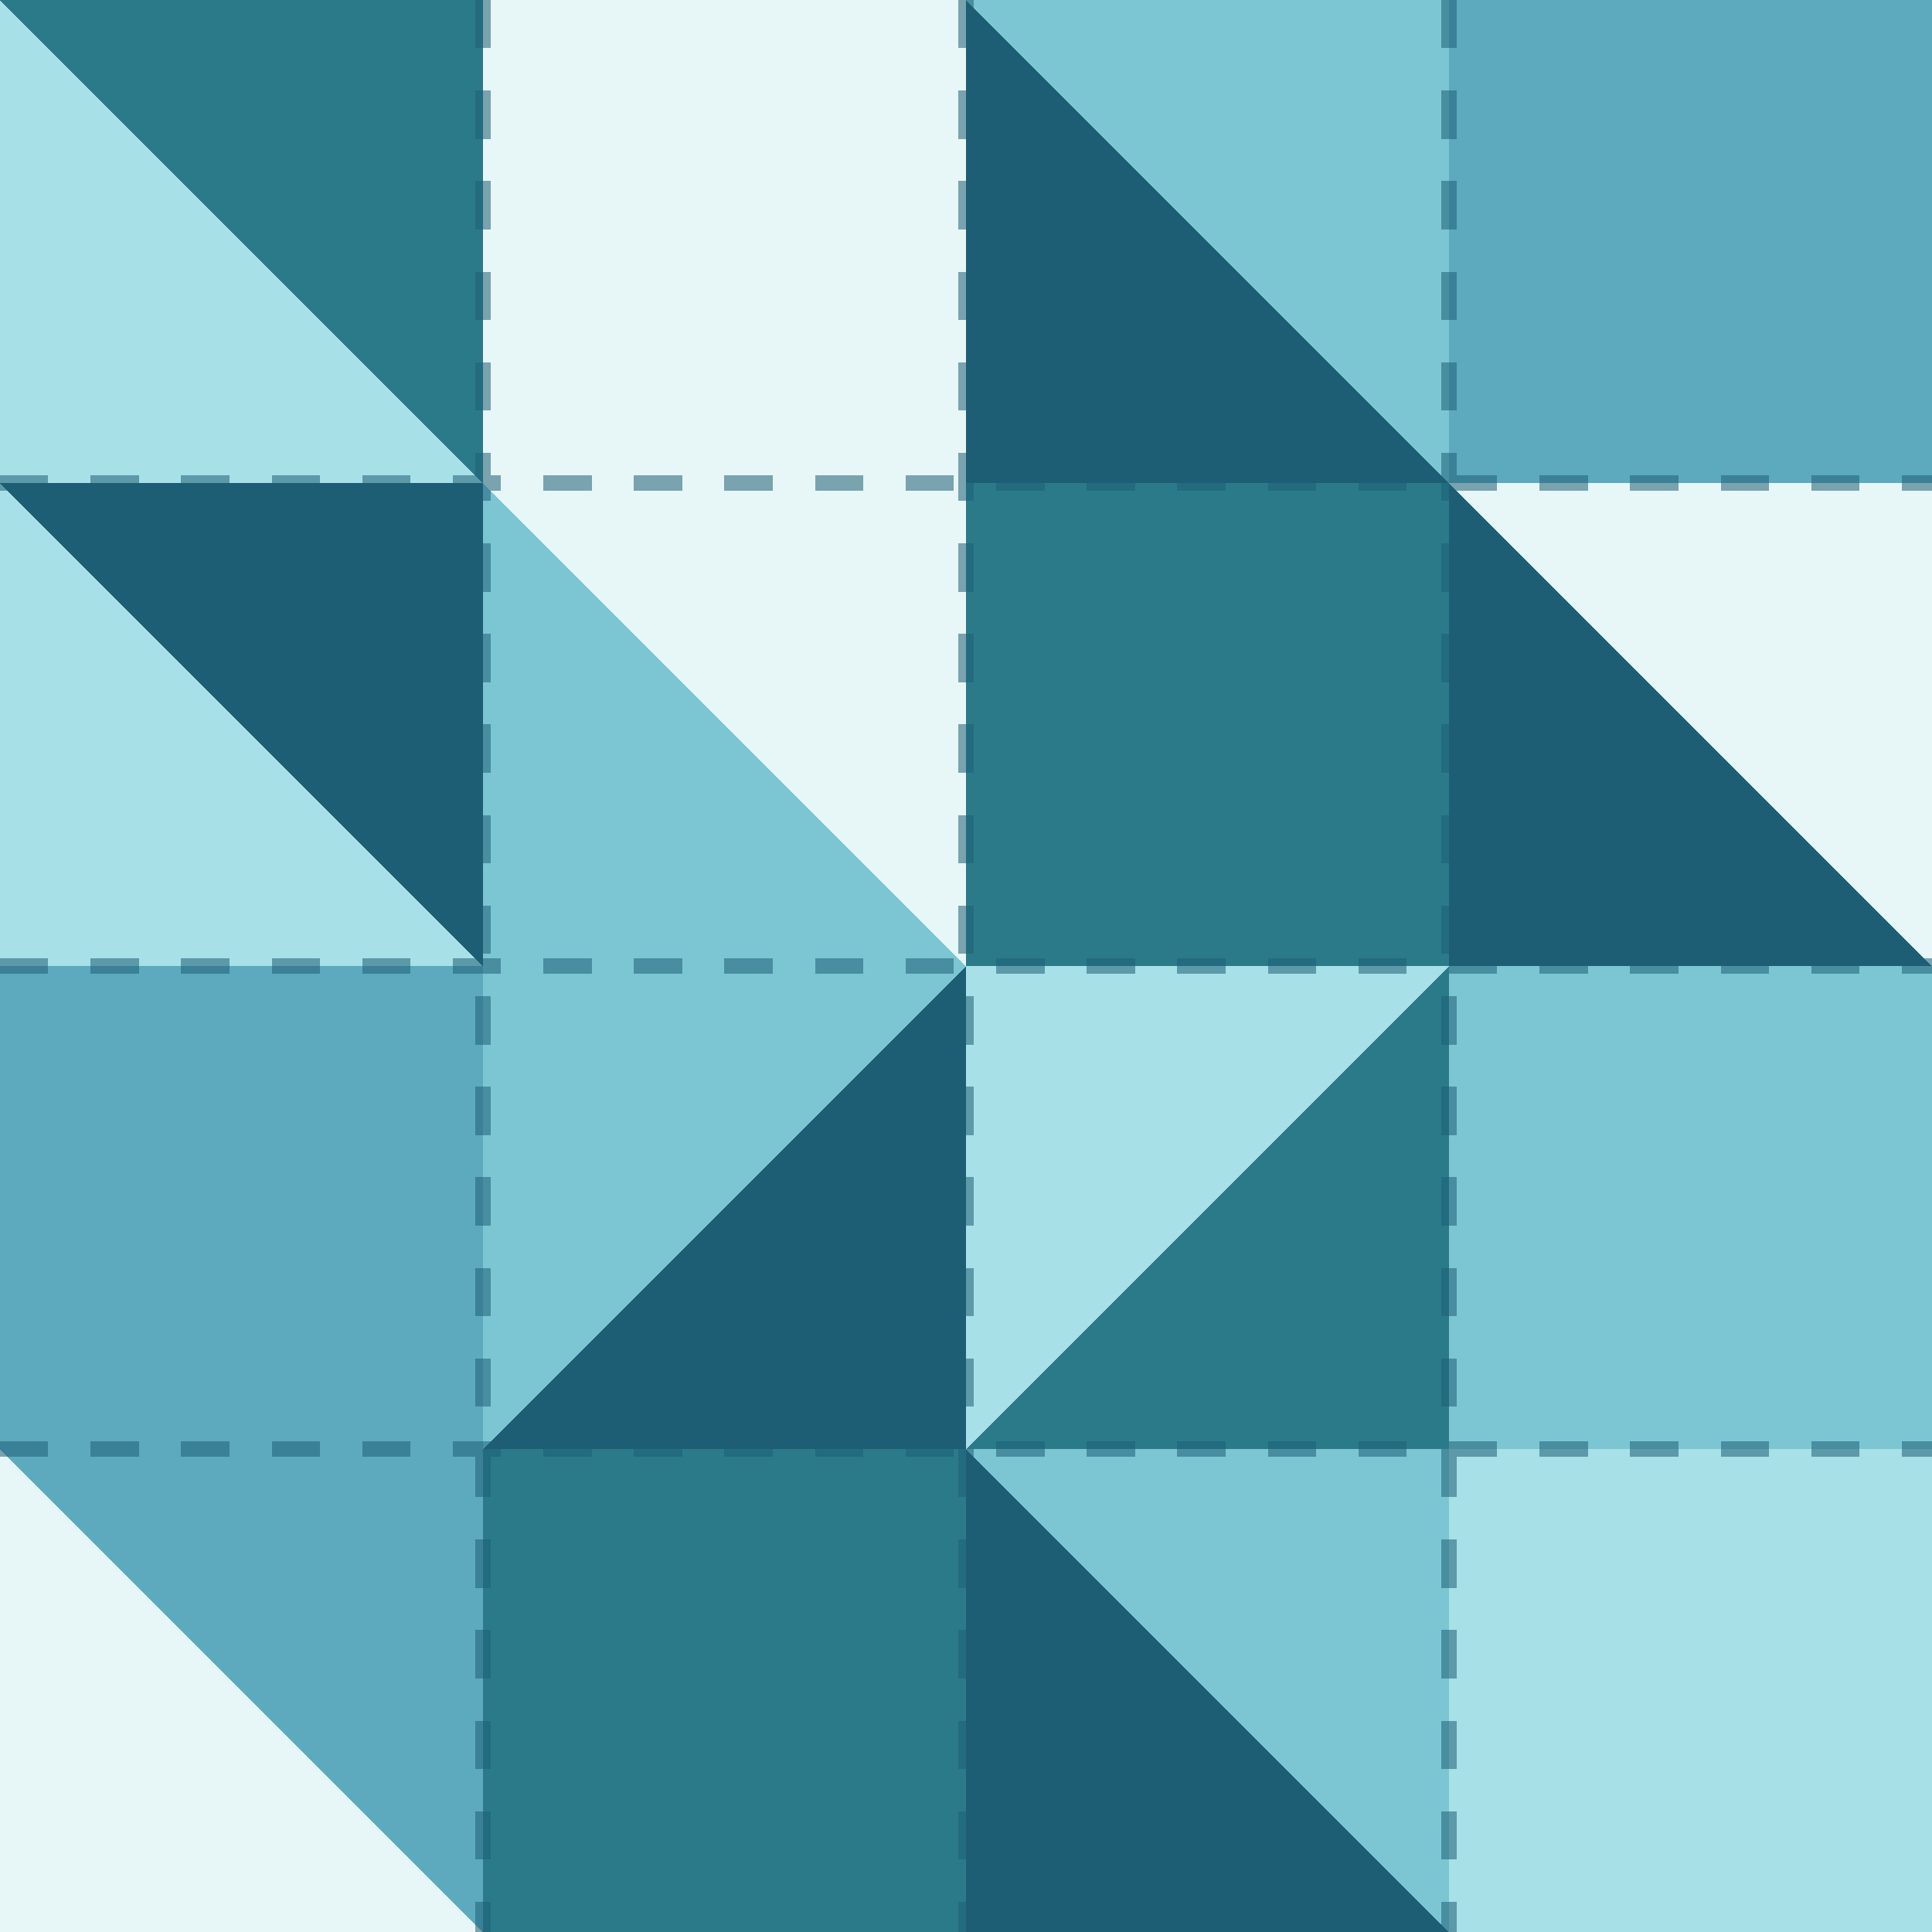
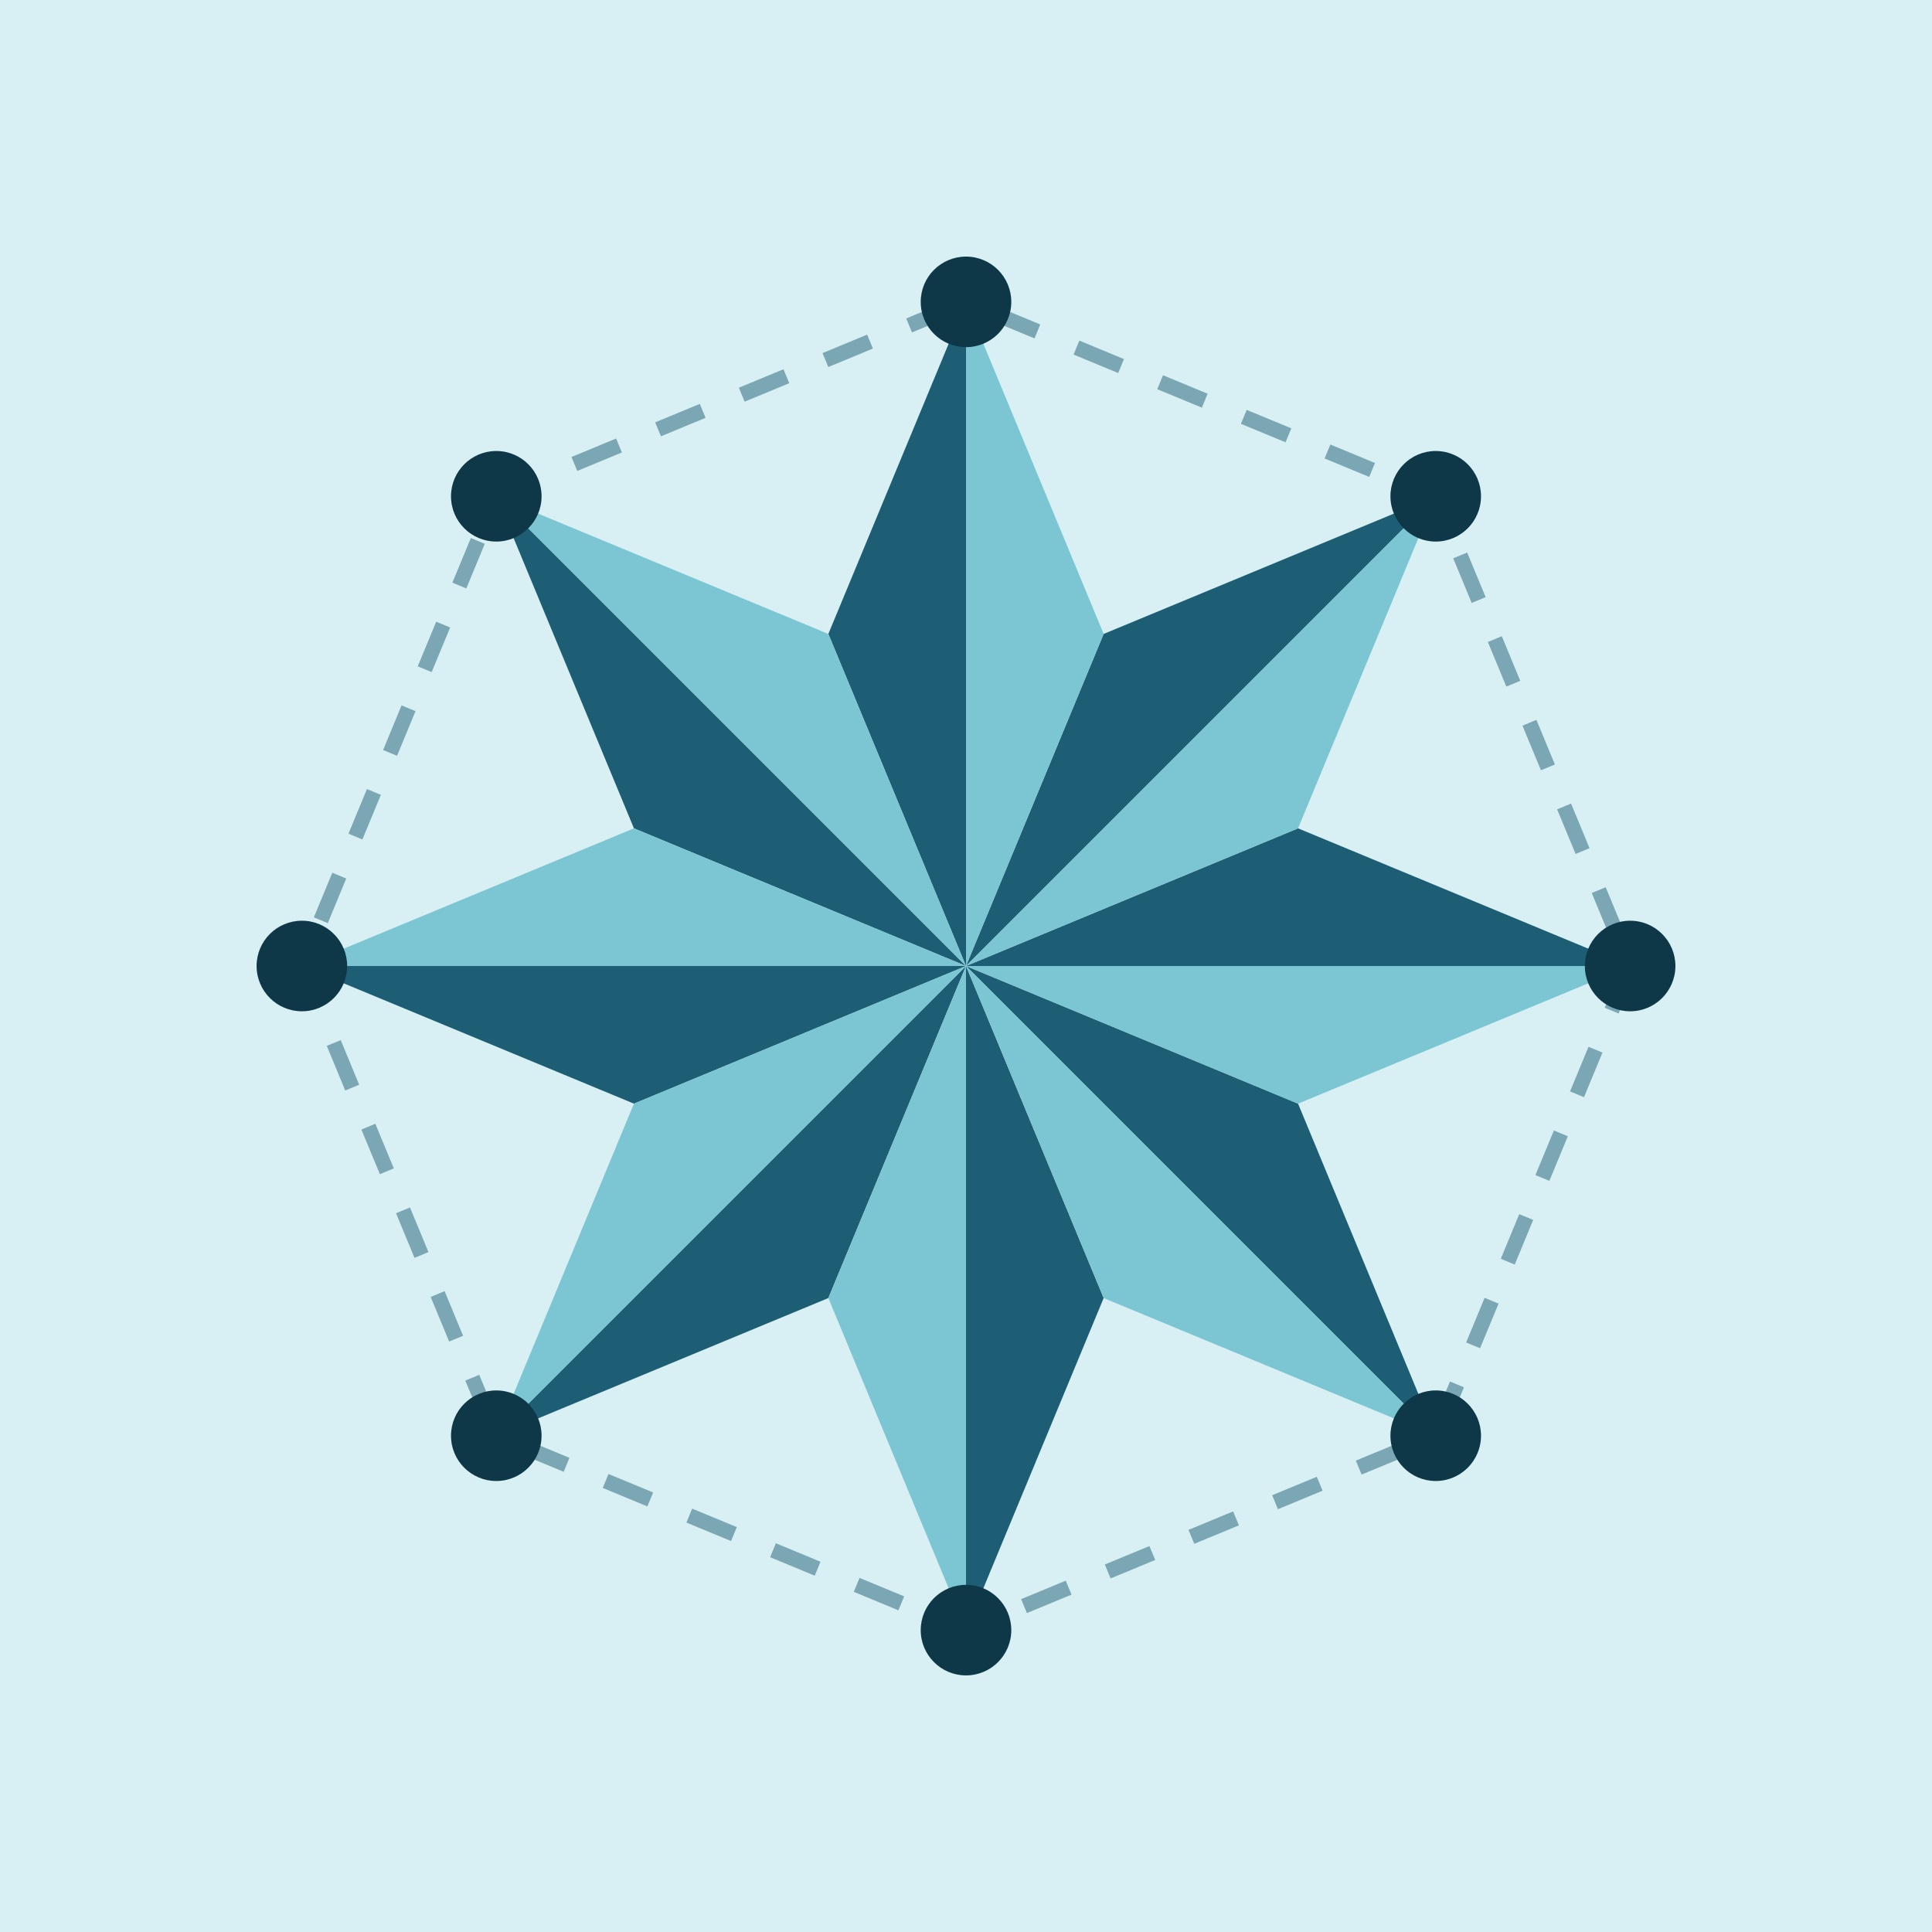
- <svg xmlns="http://www.w3.org/2000/svg" viewBox="0 0 64 64" shape-rendering="crispEdges">
-   <rect x="0" y="0" width="16" height="16" fill="#a8e0e8" />
-   <polygon points="0,0 16,0 16,16" fill="#2b7a8a" />
-   <rect x="16" y="0" width="16" height="16" fill="#e7f6f7" />
-   <rect x="32" y="0" width="16" height="16" fill="#1d5e75" />
-   <polygon points="32,0 48,0 48,16" fill="#7cc6d4" />
-   <rect x="48" y="0" width="16" height="16" fill="#5da9be" />
-   <rect x="0" y="16" width="16" height="16" fill="#1d5e75" />
-   <polygon points="0,16 16,32 0,32" fill="#a8e0e8" />
-   <rect x="16" y="16" width="16" height="16" fill="#7cc6d4" />
-   <polygon points="16,16 32,16 32,32" fill="#e7f6f7" />
-   <rect x="32" y="16" width="16" height="16" fill="#2b7a8a" />
-   <rect x="48" y="16" width="16" height="16" fill="#e7f6f7" />
-   <polygon points="48,16 64,32 48,32" fill="#1d5e75" />
-   <rect x="0" y="32" width="16" height="16" fill="#5da9be" />
-   <rect x="16" y="32" width="16" height="16" fill="#1d5e75" />
-   <polygon points="16,32 32,32 16,48" fill="#7cc6d4" />
-   <rect x="32" y="32" width="16" height="16" fill="#a8e0e8" />
-   <polygon points="48,32 48,48 32,48" fill="#2b7a8a" />
-   <rect x="48" y="32" width="16" height="16" fill="#7cc6d4" />
-   <rect x="0" y="48" width="16" height="16" fill="#e7f6f7" />
-   <polygon points="0,48 16,48 16,64" fill="#5da9be" />
-   <rect x="16" y="48" width="16" height="16" fill="#2b7a8a" />
-   <rect x="32" y="48" width="16" height="16" fill="#7cc6d4" />
-   <polygon points="32,48 48,64 32,64" fill="#1d5e75" />
-   <rect x="48" y="48" width="16" height="16" fill="#a8e0e8" />
-   <g stroke="#1d5e75" stroke-width="0.5" stroke-dasharray="1.6 1.4" opacity="0.55" fill="none">
-     <line x1="0" y1="16" x2="64" y2="16" />
-     <line x1="0" y1="32" x2="64" y2="32" />
-     <line x1="0" y1="48" x2="64" y2="48" />
-     <line x1="16" y1="0" x2="16" y2="64" />
-     <line x1="32" y1="0" x2="32" y2="64" />
-     <line x1="48" y1="0" x2="48" y2="64" />
+ <svg xmlns="http://www.w3.org/2000/svg" viewBox="0 0 64 64">
+   <rect width="64" height="64" fill="#d8f0f3" />
+   <g fill="#1d5e75">
+     <polygon points="32,32 43,27.44 54,32" />
+     <polygon points="32,32 43,36.56 47.56,47.56" />
+     <polygon points="32,32 36.56,43 32,54" />
+     <polygon points="32,32 27.44,43 16.44,47.56" />
+     <polygon points="32,32 21,36.56 10,32" />
+     <polygon points="32,32 21,27.44 16.44,16.44" />
+     <polygon points="32,32 27.44,21 32,10" />
+     <polygon points="32,32 36.56,21 47.56,16.44" />
+   </g>
+   <g fill="#7cc6d4">
+     <polygon points="32,32 54,32 43,36.56" />
+     <polygon points="32,32 47.56,47.56 36.56,43" />
+     <polygon points="32,32 32,54 27.44,43" />
+     <polygon points="32,32 16.44,47.56 21,36.56" />
+     <polygon points="32,32 10,32 21,27.44" />
+     <polygon points="32,32 16.44,16.44 27.44,21" />
+     <polygon points="32,32 32,10 36.56,21" />
+     <polygon points="32,32 47.56,16.44 43,27.44" />
+   </g>
+   <polygon points="54,32 47.56,47.56 32,54 16.44,47.56 10,32 16.44,16.44 32,10 47.56,16.44" fill="none" stroke="#1d5e75" stroke-width="0.5" stroke-dasharray="1.6 1.4" opacity="0.5" />
+   <g fill="#0e3848">
+     <circle cx="54" cy="32" r="1.5" />
+     <circle cx="47.56" cy="47.56" r="1.5" />
+     <circle cx="32" cy="54" r="1.5" />
+     <circle cx="16.44" cy="47.56" r="1.5" />
+     <circle cx="10" cy="32" r="1.5" />
+     <circle cx="16.44" cy="16.44" r="1.5" />
+     <circle cx="32" cy="10" r="1.5" />
+     <circle cx="47.56" cy="16.44" r="1.5" />
  </g>
</svg>
